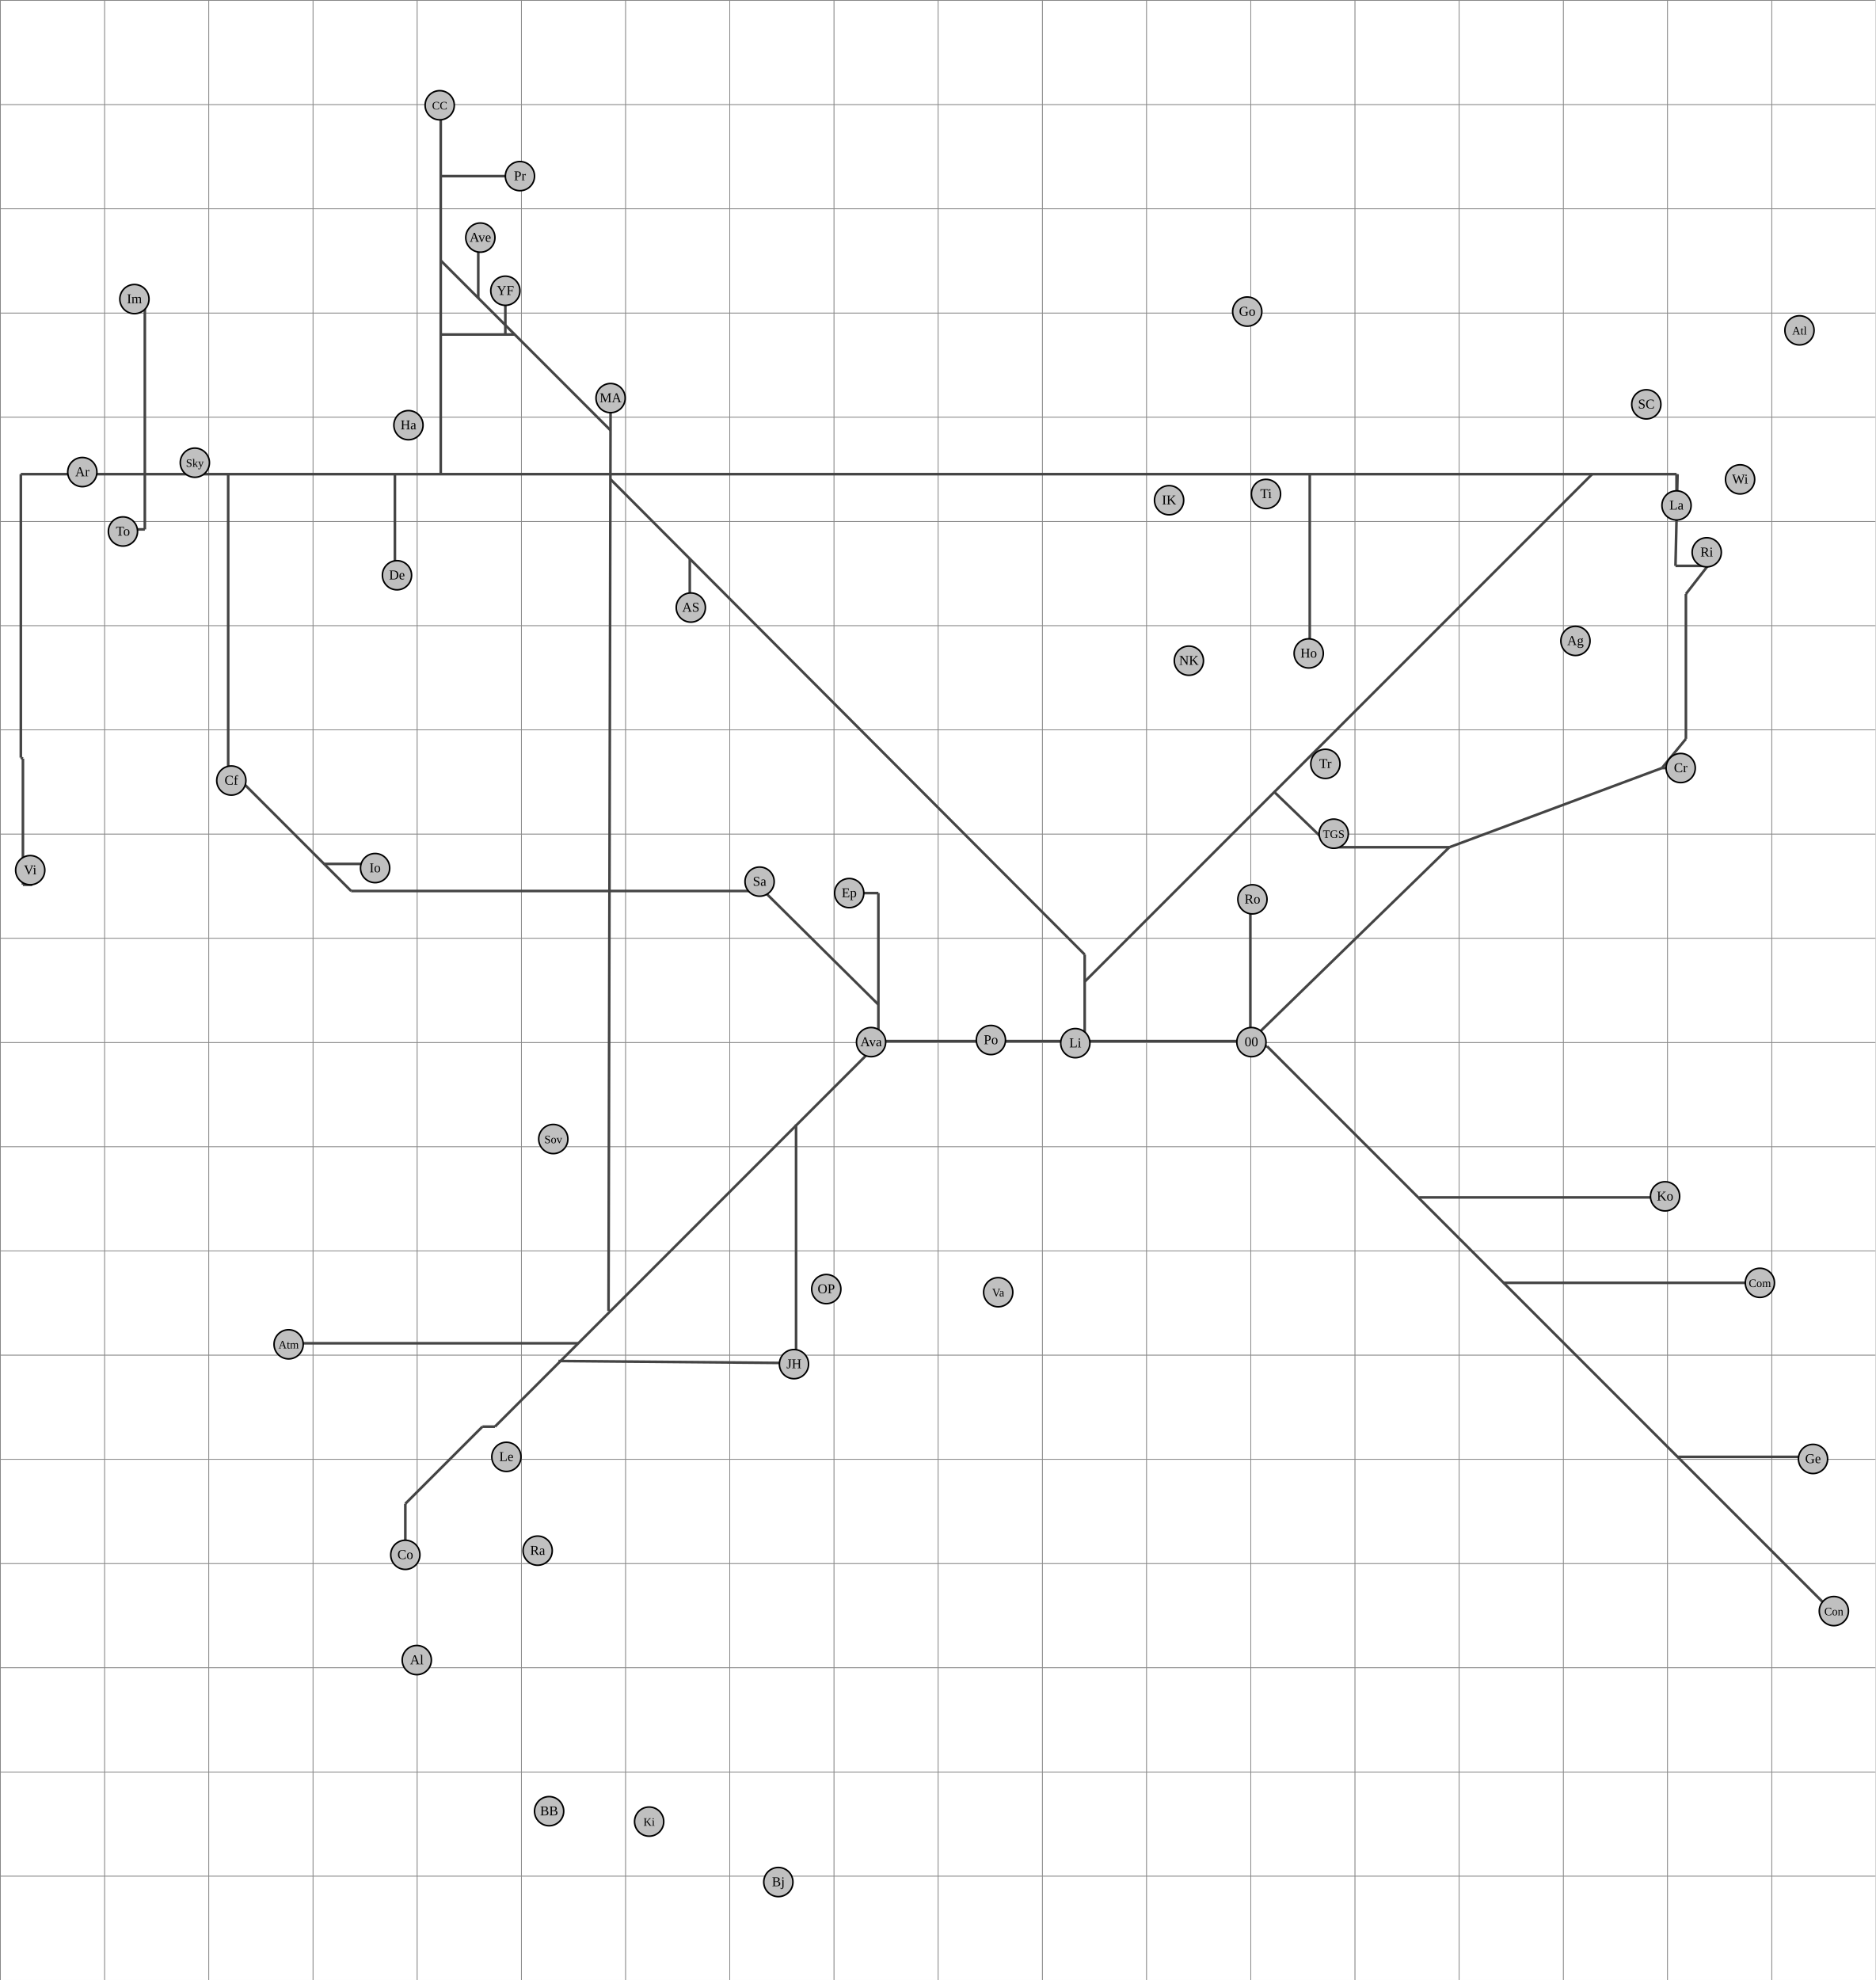
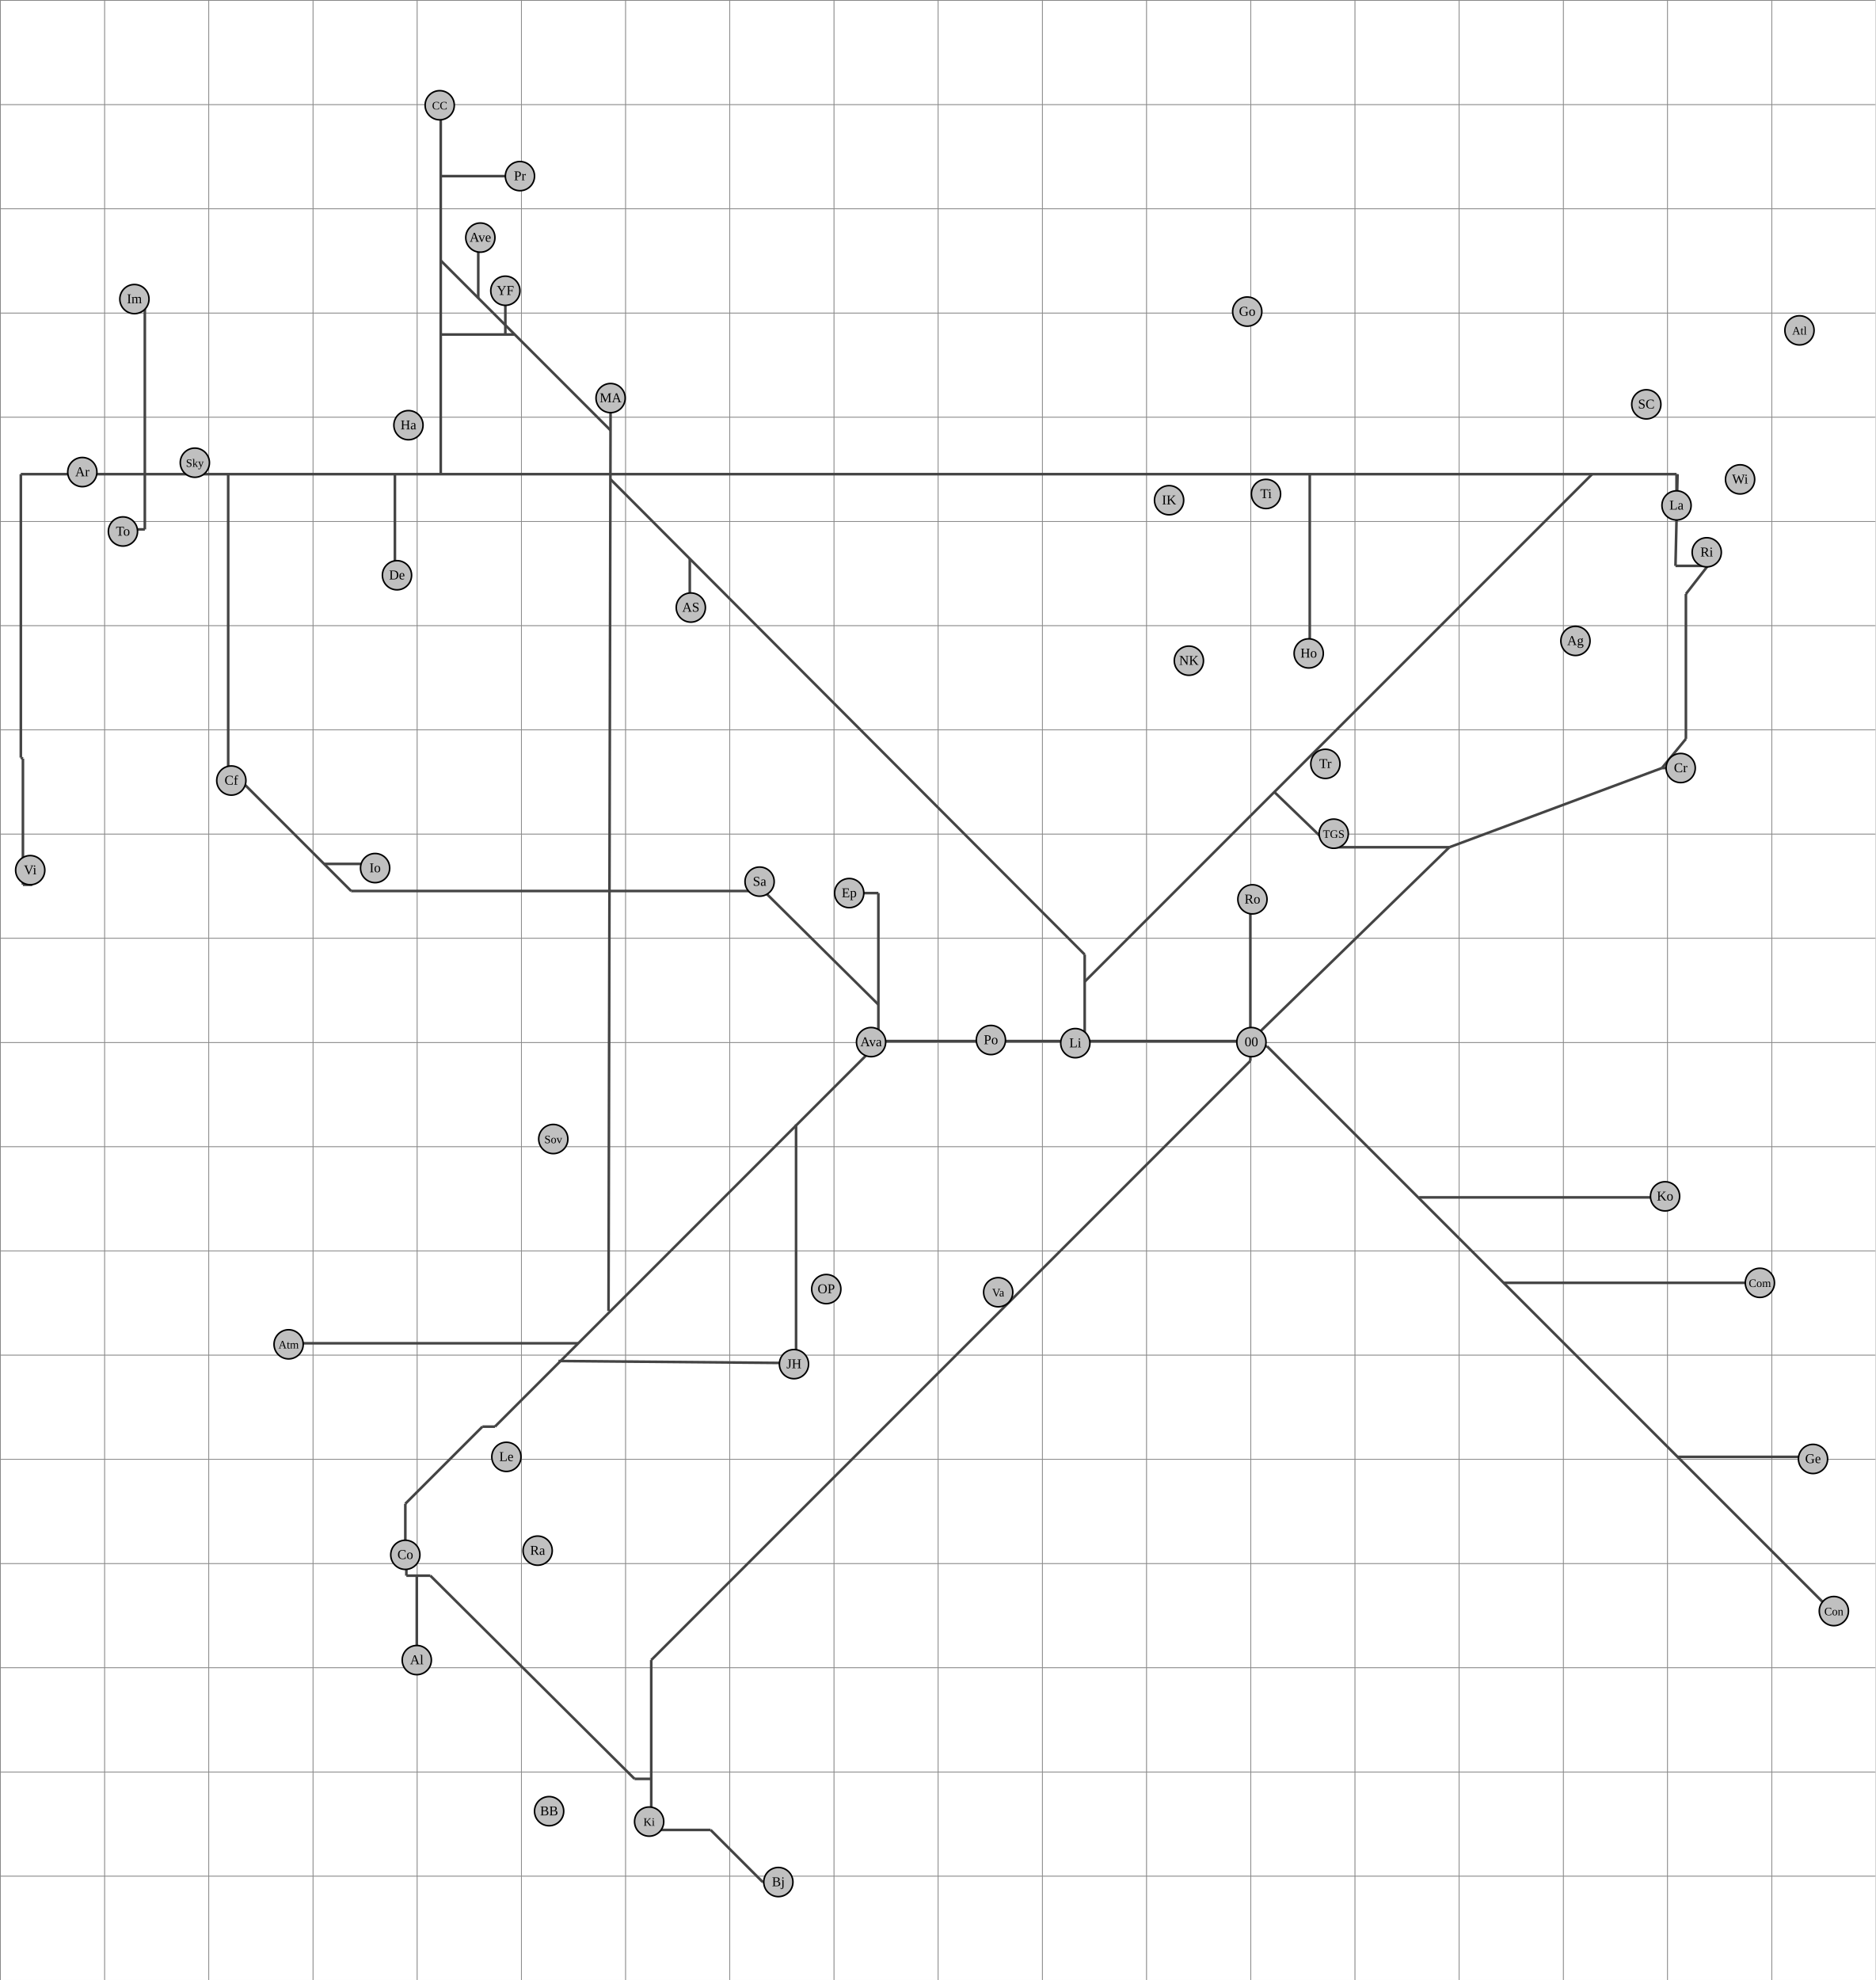
<svg xmlns="http://www.w3.org/2000/svg" version="1.1" width="1800" height="1900">
  <style type="text/css">
	

		circle.portal {
			stroke: black;
			stroke-width: 1.5;
			fill: silver;
		}
		
		text.portal {
			fill: black;
			font-size: 13px;
			text-anchor: middle;
		}
		
		text.portal_small {
			fill: black;
			font-size: 11px;
			text-anchor: middle;
		}
		
		line.road {
			stroke: #444;
			stroke-width: 2.5;
		}
		
		rect.background {
			fill: white;
			stroke: #888;
			stroke-width: 1.5;
		}
	
	</style>
  <defs>
    <pattern id="background" width="100" height="100" patternUnits="userSpaceOnUse">
      <rect class="background" x="0" y="0" width="101" height="101" />
    </pattern>
  </defs>
  <rect fill="url(#background)" x="0" y="0" width="100%" height="100%" />
  <g transform="translate(1200,1000)">
    <g>
      <line class="road" x1="-1180" y1="-545" x2="409" y2="-545" />
      <line class="road" x1="-1180" y1="-545" x2="-1180" y2="-273" />
      <line class="road" x1="-1178" y1="-272" x2="-1180" y2="-273" />
      <line class="road" x1="-1178" y1="-151" x2="-1178" y2="-272" />
      <line class="road" x1="-1169" y1="-151" x2="-1178" y2="-151" />
      <line class="road" x1="-1169" y1="-151" x2="-1169" y2="-158" />
      <line class="road" x1="409" y1="-518" x2="409" y2="-545" />
      <line class="road" x1="57" y1="-376" x2="57" y2="-545" />
      <line class="road" x1="-1061" y1="-709" x2="-1061" y2="-492" />
      <line class="road" x1="-821" y1="-448" x2="-821" y2="-545" />
      <line class="road" x1="-1082" y1="-492" x2="-1061" y2="-492" />
      <line class="road" x1="-981" y1="-263" x2="-981" y2="-545" />
      <line class="road" x1="-981" y1="-263" x2="-863" y2="-145" />
      <line class="road" x1="-889" y1="-171" x2="-841" y2="-171" />
      <line class="road" x1="-863" y1="-145" x2="-467" y2="-145" />
      <line class="road" x1="-777" y1="-895" x2="-777" y2="-545" />
      <line class="road" x1="-777" y1="-831" x2="-701" y2="-831" />
      <line class="road" x1="-777" y1="-750" x2="-614" y2="-587" />
      <line class="road" x1="-715" y1="-721" x2="-715" y2="-679" />
      <line class="road" x1="-777" y1="-679" x2="-706" y2="-679" />
      <line class="road" x1="-741" y1="-714" x2="-741" y2="-766" />
      <line class="road" x1="-614" y1="-621" x2="-616" y2="258" />
      <line class="road" x1="-614" y1="-540" x2="-159" y2="-84" />
      <line class="road" x1="-538" y1="-464" x2="-538" y2="-417" />
      <line class="road" x1="-159" y1="-58" x2="328" y2="-545" />
      <line class="road" x1="-159" y1="-84" x2="-159" y2="-1" />
      <line class="road" x1="-357" y1="-36" x2="-467" y2="-145" />
      <line class="road" x1="-357" y1="-143" x2="-357" y2="-1" />
      <line class="road" x1="-357" y1="-143" x2="-385" y2="-143" />
      <line class="road" x1="-357" y1="-1" x2="0" y2="-1" />
      <line class="road" x1="0" y1="-136" x2="0" y2="-1" />
      <line class="road" x1="-920" y1="289" x2="-645" y2="289" />
      <line class="road" x1="-357" y1="1" x2="-725" y2="369" />
      <line class="road" x1="-737" y1="369" x2="-725" y2="369" />
      <line class="road" x1="-737" y1="369" x2="-811" y2="443" />
      <line class="road" x1="-811" y1="493" x2="-811" y2="443" />
      <line class="road" x1="-436" y1="79" x2="-436" y2="308" />
      <line class="road" x1="-664" y1="306" x2="-436" y2="308" />
      <line class="road" x1="0" y1="-1" x2="191" y2="-187" />
      <line class="road" x1="191" y1="-187" x2="395" y2="-263" />
      <line class="road" x1="395" y1="-263" x2="413" y2="-263" />
      <line class="road" x1="395" y1="-263" x2="418" y2="-291" />
      <line class="road" x1="418" y1="-291" x2="418" y2="-430" />
      <line class="road" x1="418" y1="-430" x2="439" y2="-457" />
      <line class="road" x1="439" y1="-457" x2="408" y2="-457" />
      <line class="road" x1="408" y1="-457" x2="410" y2="-545" />
      <line class="road" x1="23" y1="-240" x2="78" y2="-187" />
      <line class="road" x1="78" y1="-187" x2="191" y2="-187" />
      <line class="road" x1="16" y1="4" x2="0" y2="4" />
      <line class="road" x1="16" y1="4" x2="558" y2="546" />
      <line class="road" x1="540" y1="398" x2="410" y2="398" />
      <line class="road" x1="243" y1="231" x2="490" y2="231" />
      <line class="road" x1="162" y1="149" x2="399" y2="149" />
+       <line class="road" x1="0" y1="0" x2="0" y2="18" />
+       <line class="road" x1="0" y1="18" x2="-575" y2="593" />
+       <line class="road" x1="-575" y1="593" x2="-575" y2="748" />
+       <line class="road" x1="-570" y1="756" x2="-518" y2="756" />
+       <line class="road" x1="-518" y1="756" x2="-468" y2="806" />
+       <line class="road" x1="-468" y1="806" x2="-457" y2="806" />
+       <line class="road" x1="-575" y1="707" x2="-591" y2="707" />
+       <line class="road" x1="-591" y1="707" x2="-787" y2="512" />
+       <line class="road" x1="-787" y1="512" x2="-810" y2="512" />
+       <line class="road" x1="-810" y1="512" x2="-810" y2="492" />
+       <line class="road" x1="-800" y1="511" x2="-800" y2="593" />
    </g>
    <g>
      <g transform="translate(-614,-618)">
        <circle class="portal" r="14" />
        <text class="portal" y="4">MA</text>
      </g>
      <g transform="translate(-811,492)">
        <circle class="portal" r="14" />
        <text class="portal" y="4">Co</text>
      </g>
      <g transform="translate(1,0)">
        <circle class="portal" r="14" />
        <text class="portal" y="4">00</text>
      </g>
      <g transform="translate(-168,1)">
        <circle class="portal" r="14" />
        <text class="portal" y="4">Li</text>
      </g>
      <g transform="translate(438,-470)">
        <circle class="portal" r="14" />
        <text class="portal" y="4">Ri</text>
      </g>
      <g transform="translate(380,-612)">
        <circle class="portal" r="14" />
        <text class="portal" y="4">SC</text>
      </g>
      <g transform="translate(413,-263)">
        <circle class="portal" r="14" />
        <text class="portal" y="4">Cr</text>
      </g>
      <g transform="translate(-715,-721)">
        <circle class="portal" r="14" />
        <text class="portal" y="4">YF</text>
      </g>
      <g transform="translate(312,-385)">
        <circle class="portal" r="14" />
        <text class="portal" y="4">Ag</text>
      </g>
      <g transform="translate(-59,-366)">
        <circle class="portal" r="14" />
        <text class="portal" y="4">NK</text>
      </g>
      <g transform="translate(-78,-520)">
        <circle class="portal" r="14" />
        <text class="portal" y="4">IK</text>
      </g>
      <g transform="translate(15,-526)">
        <circle class="portal" r="14" />
        <text class="portal" y="4">Ti</text>
      </g>
      <g transform="translate(470,-540)">
        <circle class="portal" r="14" />
        <text class="portal" y="4">Wi</text>
      </g>
      <g transform="translate(-1121,-547)">
        <circle class="portal" r="14" />
        <text class="portal" y="4">Ar</text>
      </g>
      <g transform="translate(527,-683)">
        <circle class="portal" r="14" />
        <text class="portal_small" y="4">Atl</text>
      </g>
      <g transform="translate(80,-200)">
        <circle class="portal" r="14" />
        <text class="portal_small" y="4">TGS</text>
      </g>
      <g transform="translate(-242,240)">
        <circle class="portal" r="14" />
        <text class="portal_small" y="4">Va</text>
      </g>
      <g transform="translate(-577,748)">
        <circle class="portal" r="14" />
        <text class="portal_small" y="4">Ki</text>
      </g>
      <g transform="translate(-778,-899)">
        <circle class="portal" r="14" />
        <text class="portal_small" y="4">CC</text>
      </g>
      <g transform="translate(409,-515)">
        <circle class="portal" r="14" />
        <text class="portal" y="4">La</text>
      </g>
      <g transform="translate(-923,290)">
        <circle class="portal" r="14" />
        <text class="portal_small" y="4">Atm</text>
      </g>
      <g transform="translate(-800,593)">
        <circle class="portal" r="14" />
        <text class="portal" y="4">Al</text>
      </g>
      <g transform="translate(-673,738)">
        <circle class="portal" r="14" />
        <text class="portal" y="4">BB</text>
      </g>
      <g transform="translate(-978,-251)">
        <circle class="portal" r="14" />
        <text class="portal" y="4">Cf</text>
      </g>
      <g transform="translate(-3,-701)">
        <circle class="portal" r="14" />
        <text class="portal" y="4">Go</text>
      </g>
      <g transform="translate(56,-373)">
        <circle class="portal" r="14" />
        <text class="portal" y="4">Ho</text>
      </g>
      <g transform="translate(-1082,-490)">
        <circle class="portal" r="14" />
        <text class="portal" y="4">To</text>
      </g>
      <g transform="translate(-739,-772)">
        <circle class="portal" r="14" />
        <text class="portal" y="4">Ave</text>
      </g>
      <g transform="translate(-819,-448)">
        <circle class="portal" r="14" />
        <text class="portal" y="4">De</text>
      </g>
      <g transform="translate(-684,488)">
        <circle class="portal" r="14" />
        <text class="portal" y="4">Ra</text>
      </g>
      <g transform="translate(-453,806)">
        <circle class="portal" r="14" />
        <text class="portal" y="4">Bj</text>
      </g>
      <g transform="translate(540,400)">
        <circle class="portal" r="14" />
        <text class="portal" y="4">Ge</text>
      </g>
      <g transform="translate(-471,-154)">
        <circle class="portal" r="14" />
        <text class="portal" y="4">Sa</text>
      </g>
      <g transform="translate(-1071,-713)">
        <circle class="portal" r="14" />
        <text class="portal" y="4">Im</text>
      </g>
      <g transform="translate(-1013,-556)">
        <circle class="portal" r="14" />
        <text class="portal_small" y="4">Sky</text>
      </g>
      <g transform="translate(-438,309)">
        <circle class="portal" r="14" />
        <text class="portal" y="4">JH</text>
      </g>
      <g transform="translate(-407,237)">
        <circle class="portal" r="14" />
        <text class="portal" y="4">OP</text>
      </g>
      <g transform="translate(-840,-167)">
        <circle class="portal" r="14" />
        <text class="portal" y="4">Io</text>
      </g>
      <g transform="translate(-537,-417)">
        <circle class="portal" r="14" />
        <text class="portal" y="4">AS</text>
      </g>
      <g transform="translate(-714,398)">
        <circle class="portal" r="14" />
        <text class="portal" y="4">Le</text>
      </g>
      <g transform="translate(560,546)">
        <circle class="portal" r="14" />
        <text class="portal_small" y="4">Con</text>
      </g>
      <g transform="translate(489,231)">
        <circle class="portal" r="14" />
        <text class="portal_small" y="4">Com</text>
      </g>
      <g transform="translate(-701,-831)">
        <circle class="portal" r="14" />
        <text class="portal" y="4">Pr</text>
      </g>
      <g transform="translate(72,-267)">
        <circle class="portal" r="14" />
        <text class="portal" y="4">Tr</text>
      </g>
      <g transform="translate(-385,-143)">
        <circle class="portal" r="14" />
        <text class="portal" y="4">Ep</text>
      </g>
      <g transform="translate(-364,0)">
        <circle class="portal" r="14" />
        <text class="portal" y="4">Ava</text>
      </g>
      <g transform="translate(-669,93)">
        <circle class="portal" r="14" />
        <text class="portal_small" y="4">Sov</text>
      </g>
      <g transform="translate(2,-137)">
        <circle class="portal" r="14" />
        <text class="portal" y="4">Ro</text>
      </g>
      <g transform="translate(398,148)">
        <circle class="portal" r="14" />
        <text class="portal" y="4">Ko</text>
      </g>
      <g transform="translate(-808,-592)">
        <circle class="portal" r="14" />
        <text class="portal" y="4">Ha</text>
      </g>
      <g transform="translate(-249,-2)">
        <circle class="portal" r="14" />
        <text class="portal" y="4">Po</text>
      </g>
      <g transform="translate(-1171,-165)">
        <circle class="portal" r="14" />
        <text class="portal" y="4">Vi</text>
      </g>
    </g>
  </g>
</svg>
